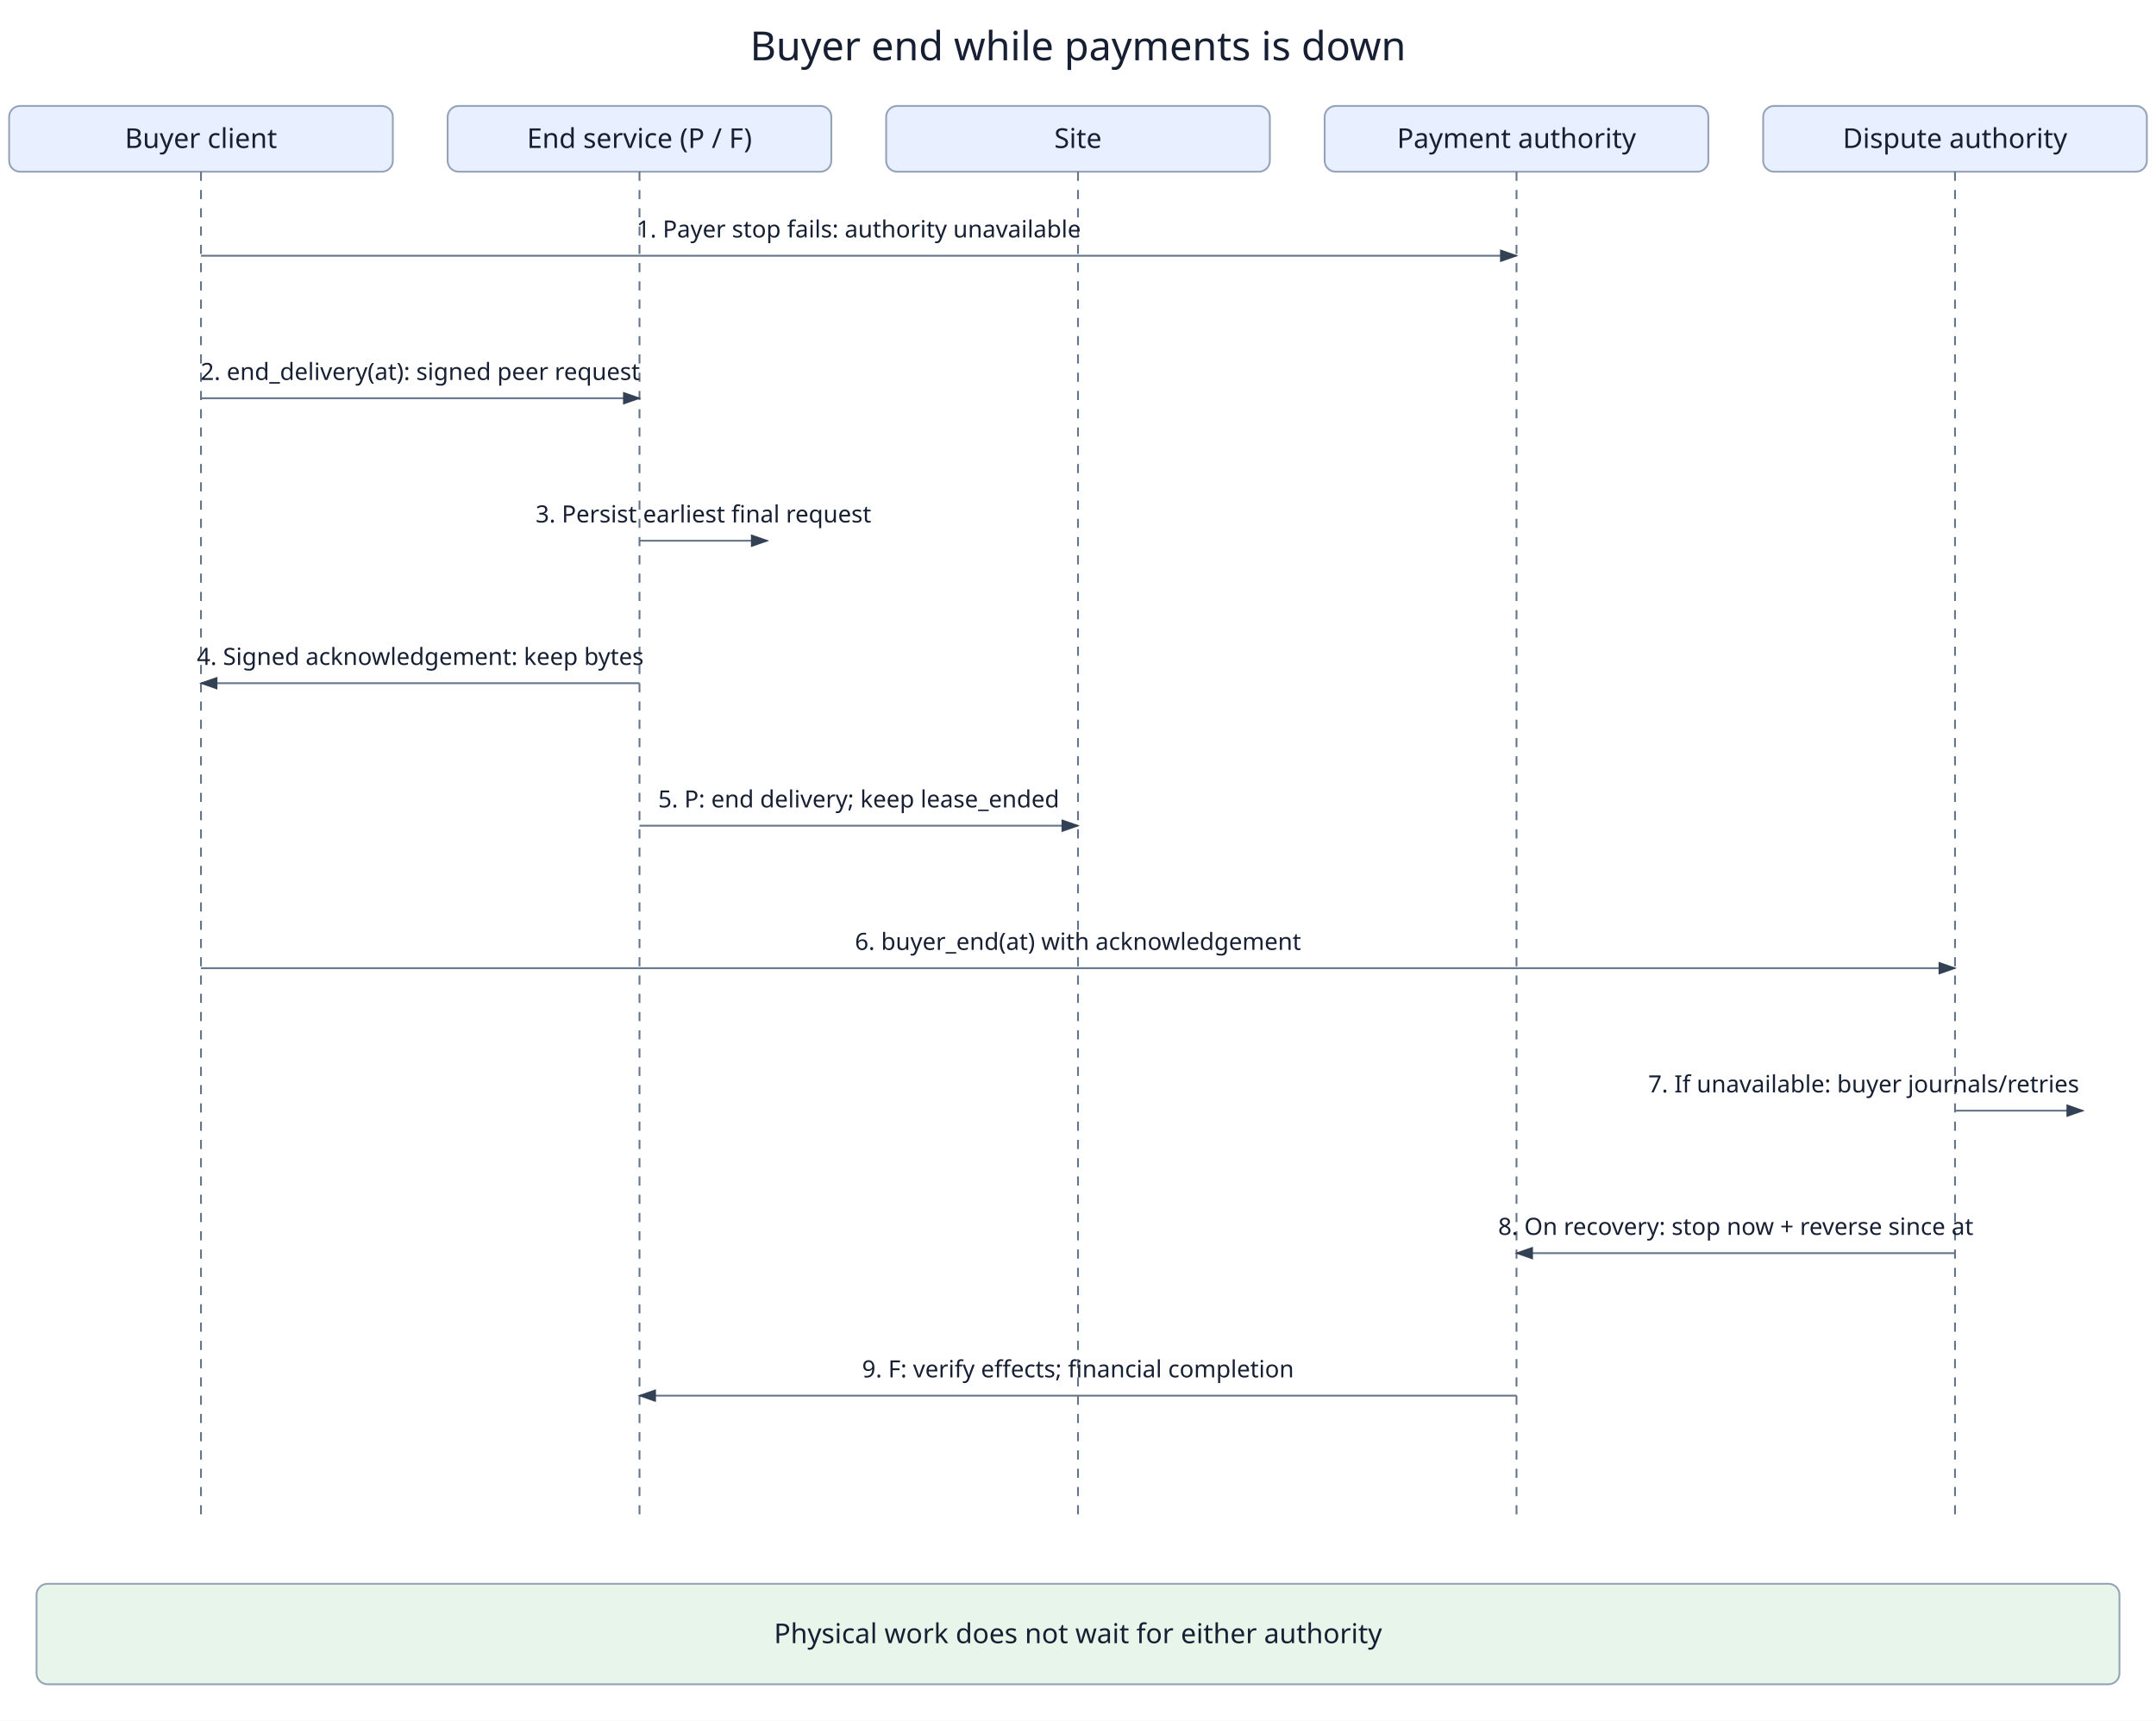
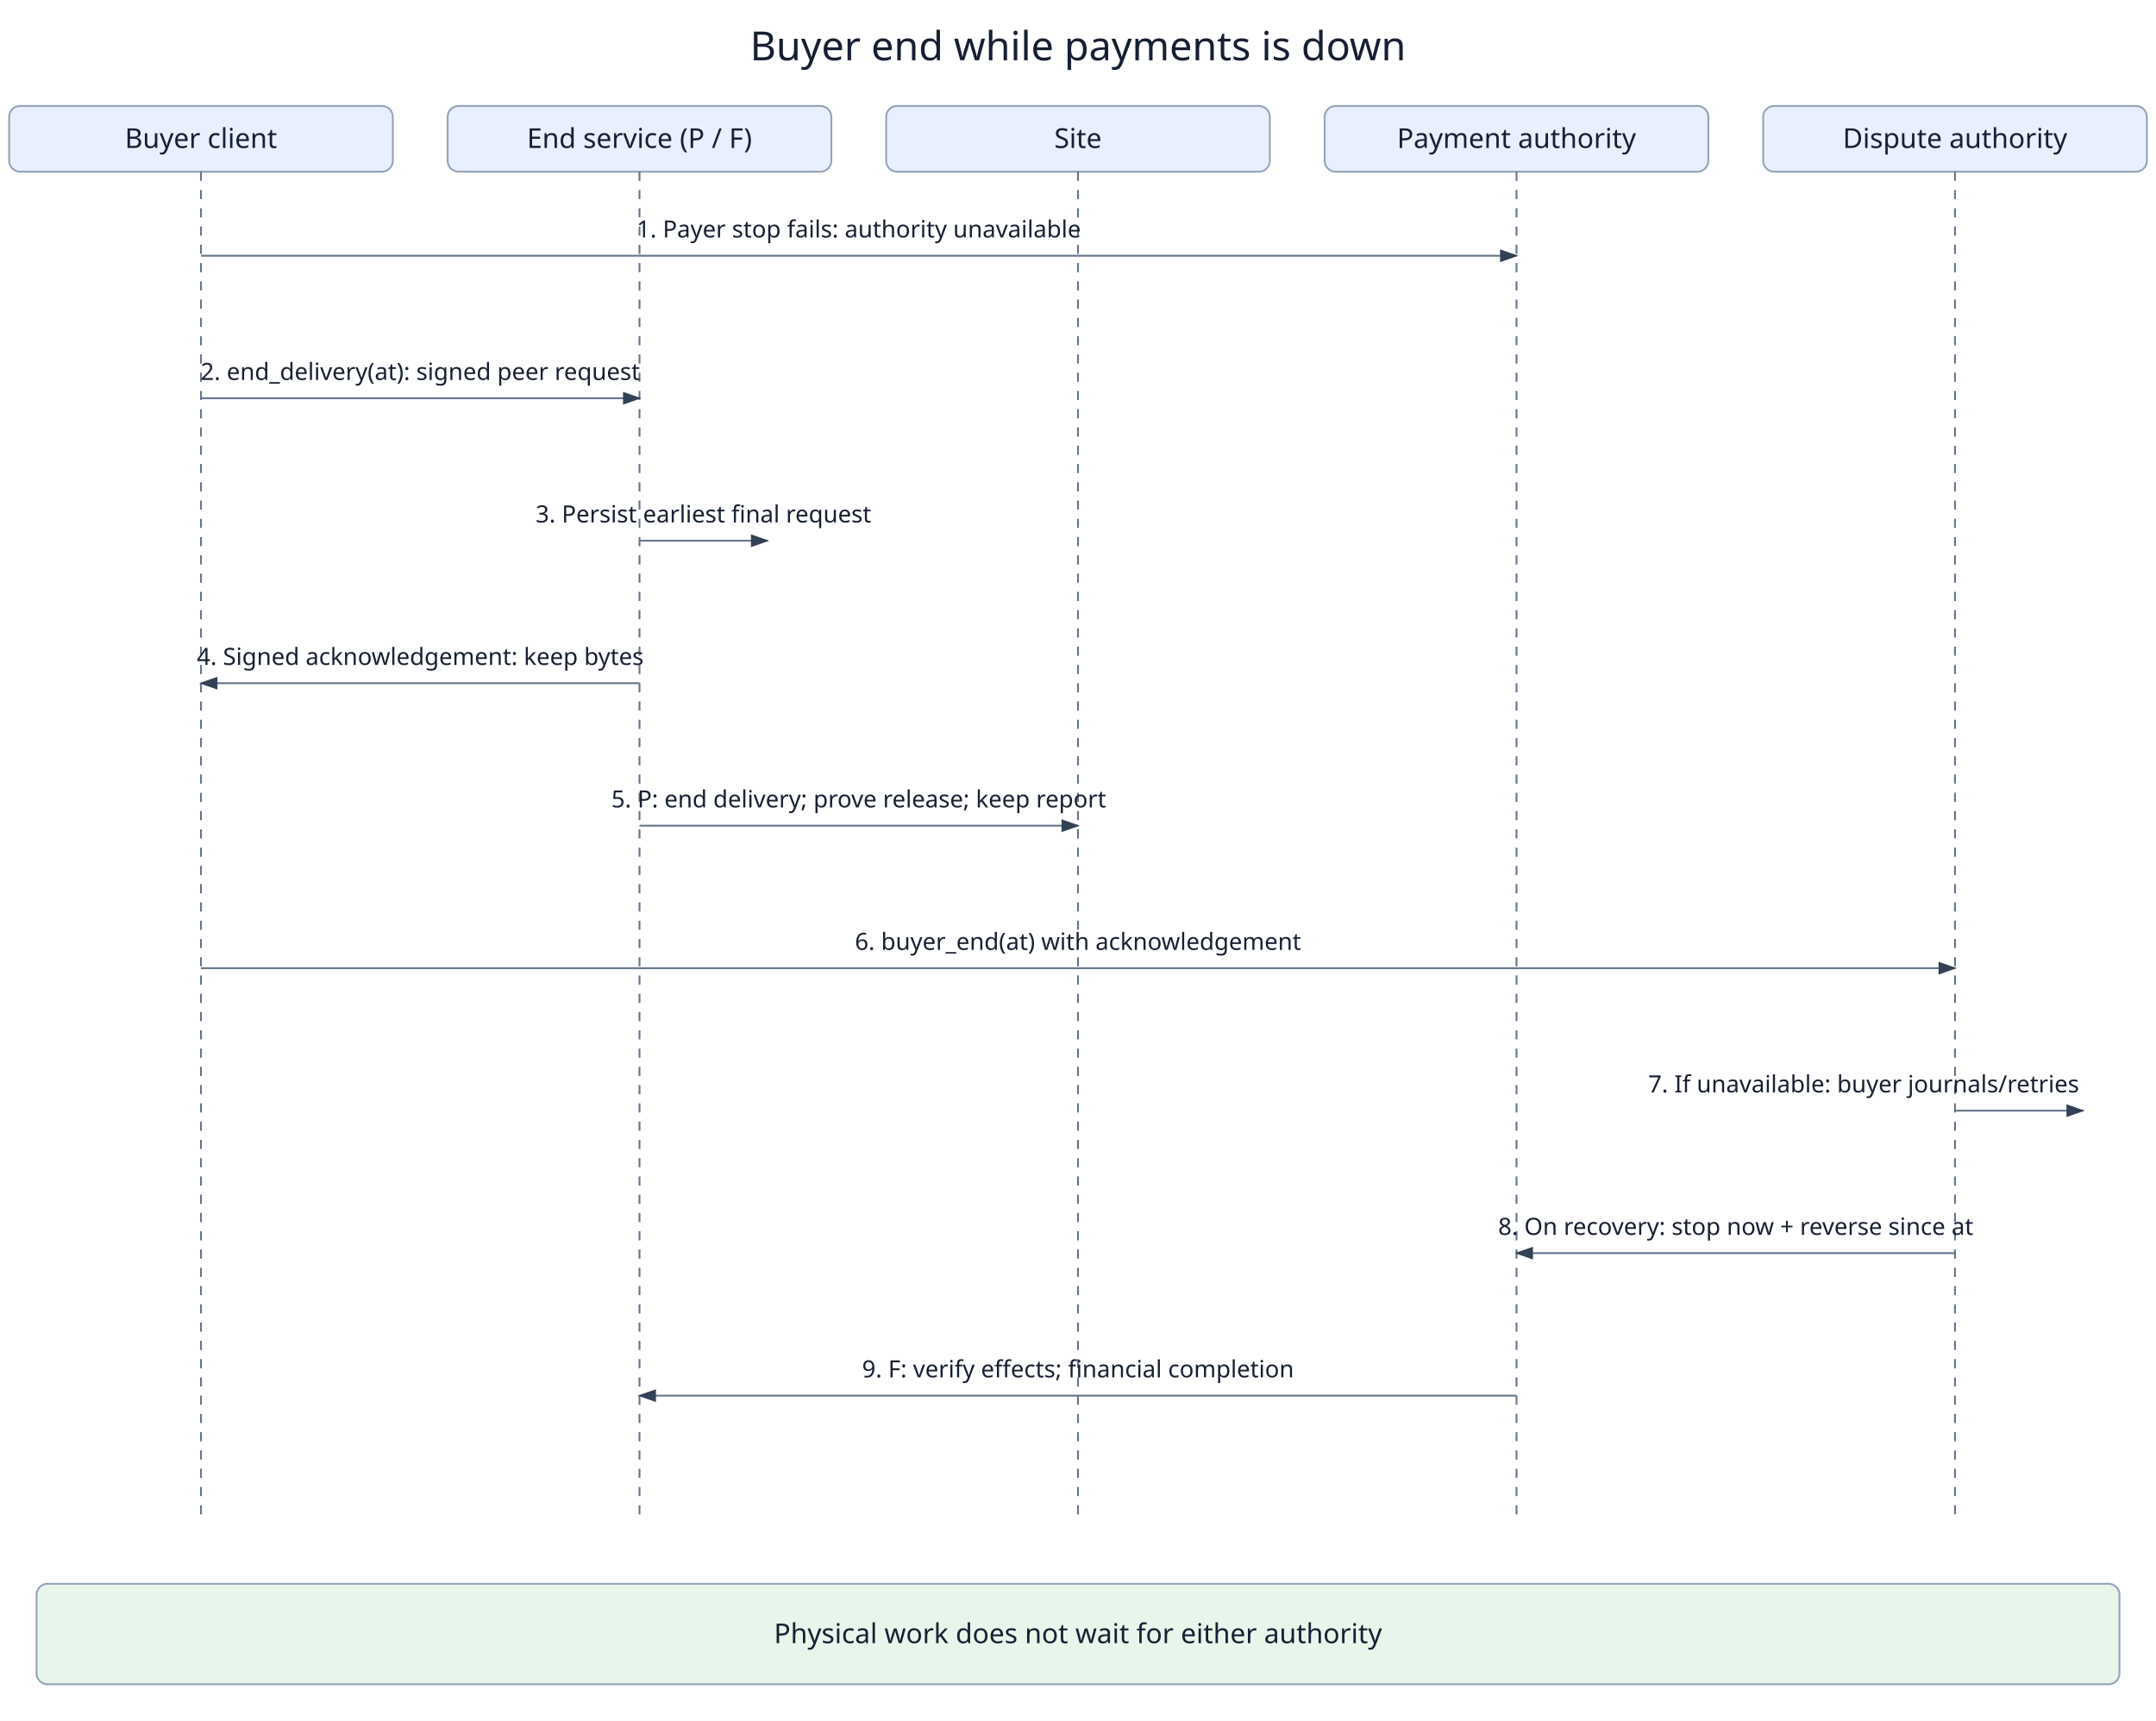
- <svg xmlns="http://www.w3.org/2000/svg" width="1180" height="942" viewBox="0 0 1180 942" content="&lt;mxfile host=&quot;app.diagrams.net&quot;&gt;&lt;diagram name=&quot;Buyer end while payments is down&quot; id=&quot;01-buyer-cancel-payments-down&quot;&gt;&lt;mxGraphModel pageWidth=&quot;1180&quot; pageHeight=&quot;942&quot;&gt;&lt;root&gt;&lt;mxCell id=&quot;0&quot; /&gt;&lt;mxCell id=&quot;1&quot; parent=&quot;0&quot; /&gt;&lt;mxCell id=&quot;title&quot; value=&quot;Buyer end while payments is down&quot; style=&quot;text;fontSize=22;align=center;&quot; vertex=&quot;1&quot; parent=&quot;1&quot;&gt;&lt;mxGeometry x=&quot;20&quot; y=&quot;10&quot; width=&quot;1140&quot; height=&quot;36&quot; as=&quot;geometry&quot; /&gt;&lt;/mxCell&gt;&lt;mxCell id=&quot;head0&quot; value=&quot;Buyer client&quot; style=&quot;rounded=1;fillColor=#e8efff;fontSize=15;&quot; vertex=&quot;1&quot; parent=&quot;1&quot;&gt;&lt;mxGeometry x=&quot;5&quot; y=&quot;58&quot; width=&quot;210&quot; height=&quot;36&quot; as=&quot;geometry&quot; /&gt;&lt;/mxCell&gt;&lt;mxCell id=&quot;line0&quot; style=&quot;dashed=1;endArrow=none;strokeColor=#94a3b8;&quot; edge=&quot;1&quot; parent=&quot;1&quot;&gt;&lt;mxGeometry relative=&quot;1&quot; as=&quot;geometry&quot;&gt;&lt;mxPoint x=&quot;110&quot; y=&quot;94&quot; as=&quot;sourcePoint&quot; /&gt;&lt;mxPoint x=&quot;110&quot; y=&quot;832&quot; as=&quot;targetPoint&quot; /&gt;&lt;/mxGeometry&gt;&lt;/mxCell&gt;&lt;mxCell id=&quot;head1&quot; value=&quot;End service (P / F)&quot; style=&quot;rounded=1;fillColor=#e8efff;fontSize=15;&quot; vertex=&quot;1&quot; parent=&quot;1&quot;&gt;&lt;mxGeometry x=&quot;245&quot; y=&quot;58&quot; width=&quot;210&quot; height=&quot;36&quot; as=&quot;geometry&quot; /&gt;&lt;/mxCell&gt;&lt;mxCell id=&quot;line1&quot; style=&quot;dashed=1;endArrow=none;strokeColor=#94a3b8;&quot; edge=&quot;1&quot; parent=&quot;1&quot;&gt;&lt;mxGeometry relative=&quot;1&quot; as=&quot;geometry&quot;&gt;&lt;mxPoint x=&quot;350&quot; y=&quot;94&quot; as=&quot;sourcePoint&quot; /&gt;&lt;mxPoint x=&quot;350&quot; y=&quot;832&quot; as=&quot;targetPoint&quot; /&gt;&lt;/mxGeometry&gt;&lt;/mxCell&gt;&lt;mxCell id=&quot;head2&quot; value=&quot;Site&quot; style=&quot;rounded=1;fillColor=#e8efff;fontSize=15;&quot; vertex=&quot;1&quot; parent=&quot;1&quot;&gt;&lt;mxGeometry x=&quot;485&quot; y=&quot;58&quot; width=&quot;210&quot; height=&quot;36&quot; as=&quot;geometry&quot; /&gt;&lt;/mxCell&gt;&lt;mxCell id=&quot;line2&quot; style=&quot;dashed=1;endArrow=none;strokeColor=#94a3b8;&quot; edge=&quot;1&quot; parent=&quot;1&quot;&gt;&lt;mxGeometry relative=&quot;1&quot; as=&quot;geometry&quot;&gt;&lt;mxPoint x=&quot;590&quot; y=&quot;94&quot; as=&quot;sourcePoint&quot; /&gt;&lt;mxPoint x=&quot;590&quot; y=&quot;832&quot; as=&quot;targetPoint&quot; /&gt;&lt;/mxGeometry&gt;&lt;/mxCell&gt;&lt;mxCell id=&quot;head3&quot; value=&quot;Payment authority&quot; style=&quot;rounded=1;fillColor=#e8efff;fontSize=15;&quot; vertex=&quot;1&quot; parent=&quot;1&quot;&gt;&lt;mxGeometry x=&quot;725&quot; y=&quot;58&quot; width=&quot;210&quot; height=&quot;36&quot; as=&quot;geometry&quot; /&gt;&lt;/mxCell&gt;&lt;mxCell id=&quot;line3&quot; style=&quot;dashed=1;endArrow=none;strokeColor=#94a3b8;&quot; edge=&quot;1&quot; parent=&quot;1&quot;&gt;&lt;mxGeometry relative=&quot;1&quot; as=&quot;geometry&quot;&gt;&lt;mxPoint x=&quot;830&quot; y=&quot;94&quot; as=&quot;sourcePoint&quot; /&gt;&lt;mxPoint x=&quot;830&quot; y=&quot;832&quot; as=&quot;targetPoint&quot; /&gt;&lt;/mxGeometry&gt;&lt;/mxCell&gt;&lt;mxCell id=&quot;head4&quot; value=&quot;Dispute authority&quot; style=&quot;rounded=1;fillColor=#e8efff;fontSize=15;&quot; vertex=&quot;1&quot; parent=&quot;1&quot;&gt;&lt;mxGeometry x=&quot;965&quot; y=&quot;58&quot; width=&quot;210&quot; height=&quot;36&quot; as=&quot;geometry&quot; /&gt;&lt;/mxCell&gt;&lt;mxCell id=&quot;line4&quot; style=&quot;dashed=1;endArrow=none;strokeColor=#94a3b8;&quot; edge=&quot;1&quot; parent=&quot;1&quot;&gt;&lt;mxGeometry relative=&quot;1&quot; as=&quot;geometry&quot;&gt;&lt;mxPoint x=&quot;1070&quot; y=&quot;94&quot; as=&quot;sourcePoint&quot; /&gt;&lt;mxPoint x=&quot;1070&quot; y=&quot;832&quot; as=&quot;targetPoint&quot; /&gt;&lt;/mxGeometry&gt;&lt;/mxCell&gt;&lt;mxCell id=&quot;edge0&quot; value=&quot;1. Payer stop fails: authority unavailable&quot; style=&quot;endArrow=block;fontSize=13;labelBackgroundColor=#ffffff;&quot; edge=&quot;1&quot; parent=&quot;1&quot;&gt;&lt;mxGeometry relative=&quot;1&quot; as=&quot;geometry&quot;&gt;&lt;mxPoint x=&quot;110&quot; y=&quot;140&quot; as=&quot;sourcePoint&quot; /&gt;&lt;mxPoint x=&quot;830&quot; y=&quot;140&quot; as=&quot;targetPoint&quot; /&gt;&lt;/mxGeometry&gt;&lt;/mxCell&gt;&lt;mxCell id=&quot;edge1&quot; value=&quot;2. end_delivery(at): signed peer request&quot; style=&quot;endArrow=block;fontSize=13;labelBackgroundColor=#ffffff;&quot; edge=&quot;1&quot; parent=&quot;1&quot;&gt;&lt;mxGeometry relative=&quot;1&quot; as=&quot;geometry&quot;&gt;&lt;mxPoint x=&quot;110&quot; y=&quot;218&quot; as=&quot;sourcePoint&quot; /&gt;&lt;mxPoint x=&quot;350&quot; y=&quot;218&quot; as=&quot;targetPoint&quot; /&gt;&lt;/mxGeometry&gt;&lt;/mxCell&gt;&lt;mxCell id=&quot;edge2&quot; value=&quot;3. Persist earliest final request&quot; style=&quot;endArrow=block;fontSize=13;labelBackgroundColor=#ffffff;&quot; edge=&quot;1&quot; parent=&quot;1&quot;&gt;&lt;mxGeometry relative=&quot;1&quot; as=&quot;geometry&quot;&gt;&lt;mxPoint x=&quot;350&quot; y=&quot;296&quot; as=&quot;sourcePoint&quot; /&gt;&lt;mxPoint x=&quot;420&quot; y=&quot;296&quot; as=&quot;targetPoint&quot; /&gt;&lt;/mxGeometry&gt;&lt;/mxCell&gt;&lt;mxCell id=&quot;edge3&quot; value=&quot;4. Signed acknowledgement: keep bytes&quot; style=&quot;endArrow=block;fontSize=13;labelBackgroundColor=#ffffff;&quot; edge=&quot;1&quot; parent=&quot;1&quot;&gt;&lt;mxGeometry relative=&quot;1&quot; as=&quot;geometry&quot;&gt;&lt;mxPoint x=&quot;350&quot; y=&quot;374&quot; as=&quot;sourcePoint&quot; /&gt;&lt;mxPoint x=&quot;110&quot; y=&quot;374&quot; as=&quot;targetPoint&quot; /&gt;&lt;/mxGeometry&gt;&lt;/mxCell&gt;&lt;mxCell id=&quot;edge4&quot; value=&quot;5. P: end delivery; keep lease_ended&quot; style=&quot;endArrow=block;fontSize=13;labelBackgroundColor=#ffffff;&quot; edge=&quot;1&quot; parent=&quot;1&quot;&gt;&lt;mxGeometry relative=&quot;1&quot; as=&quot;geometry&quot;&gt;&lt;mxPoint x=&quot;350&quot; y=&quot;452&quot; as=&quot;sourcePoint&quot; /&gt;&lt;mxPoint x=&quot;590&quot; y=&quot;452&quot; as=&quot;targetPoint&quot; /&gt;&lt;/mxGeometry&gt;&lt;/mxCell&gt;&lt;mxCell id=&quot;edge5&quot; value=&quot;6. buyer_end(at) with acknowledgement&quot; style=&quot;endArrow=block;fontSize=13;labelBackgroundColor=#ffffff;&quot; edge=&quot;1&quot; parent=&quot;1&quot;&gt;&lt;mxGeometry relative=&quot;1&quot; as=&quot;geometry&quot;&gt;&lt;mxPoint x=&quot;110&quot; y=&quot;530&quot; as=&quot;sourcePoint&quot; /&gt;&lt;mxPoint x=&quot;1070&quot; y=&quot;530&quot; as=&quot;targetPoint&quot; /&gt;&lt;/mxGeometry&gt;&lt;/mxCell&gt;&lt;mxCell id=&quot;edge6&quot; value=&quot;7. If unavailable: buyer journals/retries&quot; style=&quot;endArrow=block;fontSize=13;labelBackgroundColor=#ffffff;&quot; edge=&quot;1&quot; parent=&quot;1&quot;&gt;&lt;mxGeometry relative=&quot;1&quot; as=&quot;geometry&quot;&gt;&lt;mxPoint x=&quot;1070&quot; y=&quot;608&quot; as=&quot;sourcePoint&quot; /&gt;&lt;mxPoint x=&quot;1140&quot; y=&quot;608&quot; as=&quot;targetPoint&quot; /&gt;&lt;/mxGeometry&gt;&lt;/mxCell&gt;&lt;mxCell id=&quot;edge7&quot; value=&quot;8. On recovery: stop now + reverse since at&quot; style=&quot;endArrow=block;fontSize=13;labelBackgroundColor=#ffffff;&quot; edge=&quot;1&quot; parent=&quot;1&quot;&gt;&lt;mxGeometry relative=&quot;1&quot; as=&quot;geometry&quot;&gt;&lt;mxPoint x=&quot;1070&quot; y=&quot;686&quot; as=&quot;sourcePoint&quot; /&gt;&lt;mxPoint x=&quot;830&quot; y=&quot;686&quot; as=&quot;targetPoint&quot; /&gt;&lt;/mxGeometry&gt;&lt;/mxCell&gt;&lt;mxCell id=&quot;edge8&quot; value=&quot;9. F: verify effects; financial completion&quot; style=&quot;endArrow=block;fontSize=13;labelBackgroundColor=#ffffff;&quot; edge=&quot;1&quot; parent=&quot;1&quot;&gt;&lt;mxGeometry relative=&quot;1&quot; as=&quot;geometry&quot;&gt;&lt;mxPoint x=&quot;830&quot; y=&quot;764&quot; as=&quot;sourcePoint&quot; /&gt;&lt;mxPoint x=&quot;350&quot; y=&quot;764&quot; as=&quot;targetPoint&quot; /&gt;&lt;/mxGeometry&gt;&lt;/mxCell&gt;&lt;mxCell id=&quot;outcome&quot; value=&quot;Physical work does not wait for either authority&quot; style=&quot;rounded=1;fillColor=#e8f5eb;fontSize=15;&quot; vertex=&quot;1&quot; parent=&quot;1&quot;&gt;&lt;mxGeometry x=&quot;20&quot; y=&quot;867&quot; width=&quot;1140&quot; height=&quot;55&quot; as=&quot;geometry&quot; /&gt;&lt;/mxCell&gt;&lt;/root&gt;&lt;/mxGraphModel&gt;&lt;/diagram&gt;&lt;/mxfile&gt;">
+ <svg xmlns="http://www.w3.org/2000/svg" width="1180" height="942" viewBox="0 0 1180 942" content="&lt;mxfile host=&quot;app.diagrams.net&quot;&gt;&lt;diagram name=&quot;Buyer end while payments is down&quot; id=&quot;01-buyer-cancel-payments-down&quot;&gt;&lt;mxGraphModel pageWidth=&quot;1180&quot; pageHeight=&quot;942&quot;&gt;&lt;root&gt;&lt;mxCell id=&quot;0&quot; /&gt;&lt;mxCell id=&quot;1&quot; parent=&quot;0&quot; /&gt;&lt;mxCell id=&quot;title&quot; value=&quot;Buyer end while payments is down&quot; style=&quot;text;fontSize=22;align=center;&quot; vertex=&quot;1&quot; parent=&quot;1&quot;&gt;&lt;mxGeometry x=&quot;20&quot; y=&quot;10&quot; width=&quot;1140&quot; height=&quot;36&quot; as=&quot;geometry&quot; /&gt;&lt;/mxCell&gt;&lt;mxCell id=&quot;head0&quot; value=&quot;Buyer client&quot; style=&quot;rounded=1;fillColor=#e8efff;fontSize=15;&quot; vertex=&quot;1&quot; parent=&quot;1&quot;&gt;&lt;mxGeometry x=&quot;5&quot; y=&quot;58&quot; width=&quot;210&quot; height=&quot;36&quot; as=&quot;geometry&quot; /&gt;&lt;/mxCell&gt;&lt;mxCell id=&quot;line0&quot; style=&quot;dashed=1;endArrow=none;strokeColor=#94a3b8;&quot; edge=&quot;1&quot; parent=&quot;1&quot;&gt;&lt;mxGeometry relative=&quot;1&quot; as=&quot;geometry&quot;&gt;&lt;mxPoint x=&quot;110&quot; y=&quot;94&quot; as=&quot;sourcePoint&quot; /&gt;&lt;mxPoint x=&quot;110&quot; y=&quot;832&quot; as=&quot;targetPoint&quot; /&gt;&lt;/mxGeometry&gt;&lt;/mxCell&gt;&lt;mxCell id=&quot;head1&quot; value=&quot;End service (P / F)&quot; style=&quot;rounded=1;fillColor=#e8efff;fontSize=15;&quot; vertex=&quot;1&quot; parent=&quot;1&quot;&gt;&lt;mxGeometry x=&quot;245&quot; y=&quot;58&quot; width=&quot;210&quot; height=&quot;36&quot; as=&quot;geometry&quot; /&gt;&lt;/mxCell&gt;&lt;mxCell id=&quot;line1&quot; style=&quot;dashed=1;endArrow=none;strokeColor=#94a3b8;&quot; edge=&quot;1&quot; parent=&quot;1&quot;&gt;&lt;mxGeometry relative=&quot;1&quot; as=&quot;geometry&quot;&gt;&lt;mxPoint x=&quot;350&quot; y=&quot;94&quot; as=&quot;sourcePoint&quot; /&gt;&lt;mxPoint x=&quot;350&quot; y=&quot;832&quot; as=&quot;targetPoint&quot; /&gt;&lt;/mxGeometry&gt;&lt;/mxCell&gt;&lt;mxCell id=&quot;head2&quot; value=&quot;Site&quot; style=&quot;rounded=1;fillColor=#e8efff;fontSize=15;&quot; vertex=&quot;1&quot; parent=&quot;1&quot;&gt;&lt;mxGeometry x=&quot;485&quot; y=&quot;58&quot; width=&quot;210&quot; height=&quot;36&quot; as=&quot;geometry&quot; /&gt;&lt;/mxCell&gt;&lt;mxCell id=&quot;line2&quot; style=&quot;dashed=1;endArrow=none;strokeColor=#94a3b8;&quot; edge=&quot;1&quot; parent=&quot;1&quot;&gt;&lt;mxGeometry relative=&quot;1&quot; as=&quot;geometry&quot;&gt;&lt;mxPoint x=&quot;590&quot; y=&quot;94&quot; as=&quot;sourcePoint&quot; /&gt;&lt;mxPoint x=&quot;590&quot; y=&quot;832&quot; as=&quot;targetPoint&quot; /&gt;&lt;/mxGeometry&gt;&lt;/mxCell&gt;&lt;mxCell id=&quot;head3&quot; value=&quot;Payment authority&quot; style=&quot;rounded=1;fillColor=#e8efff;fontSize=15;&quot; vertex=&quot;1&quot; parent=&quot;1&quot;&gt;&lt;mxGeometry x=&quot;725&quot; y=&quot;58&quot; width=&quot;210&quot; height=&quot;36&quot; as=&quot;geometry&quot; /&gt;&lt;/mxCell&gt;&lt;mxCell id=&quot;line3&quot; style=&quot;dashed=1;endArrow=none;strokeColor=#94a3b8;&quot; edge=&quot;1&quot; parent=&quot;1&quot;&gt;&lt;mxGeometry relative=&quot;1&quot; as=&quot;geometry&quot;&gt;&lt;mxPoint x=&quot;830&quot; y=&quot;94&quot; as=&quot;sourcePoint&quot; /&gt;&lt;mxPoint x=&quot;830&quot; y=&quot;832&quot; as=&quot;targetPoint&quot; /&gt;&lt;/mxGeometry&gt;&lt;/mxCell&gt;&lt;mxCell id=&quot;head4&quot; value=&quot;Dispute authority&quot; style=&quot;rounded=1;fillColor=#e8efff;fontSize=15;&quot; vertex=&quot;1&quot; parent=&quot;1&quot;&gt;&lt;mxGeometry x=&quot;965&quot; y=&quot;58&quot; width=&quot;210&quot; height=&quot;36&quot; as=&quot;geometry&quot; /&gt;&lt;/mxCell&gt;&lt;mxCell id=&quot;line4&quot; style=&quot;dashed=1;endArrow=none;strokeColor=#94a3b8;&quot; edge=&quot;1&quot; parent=&quot;1&quot;&gt;&lt;mxGeometry relative=&quot;1&quot; as=&quot;geometry&quot;&gt;&lt;mxPoint x=&quot;1070&quot; y=&quot;94&quot; as=&quot;sourcePoint&quot; /&gt;&lt;mxPoint x=&quot;1070&quot; y=&quot;832&quot; as=&quot;targetPoint&quot; /&gt;&lt;/mxGeometry&gt;&lt;/mxCell&gt;&lt;mxCell id=&quot;edge0&quot; value=&quot;1. Payer stop fails: authority unavailable&quot; style=&quot;endArrow=block;fontSize=13;labelBackgroundColor=#ffffff;&quot; edge=&quot;1&quot; parent=&quot;1&quot;&gt;&lt;mxGeometry relative=&quot;1&quot; as=&quot;geometry&quot;&gt;&lt;mxPoint x=&quot;110&quot; y=&quot;140&quot; as=&quot;sourcePoint&quot; /&gt;&lt;mxPoint x=&quot;830&quot; y=&quot;140&quot; as=&quot;targetPoint&quot; /&gt;&lt;/mxGeometry&gt;&lt;/mxCell&gt;&lt;mxCell id=&quot;edge1&quot; value=&quot;2. end_delivery(at): signed peer request&quot; style=&quot;endArrow=block;fontSize=13;labelBackgroundColor=#ffffff;&quot; edge=&quot;1&quot; parent=&quot;1&quot;&gt;&lt;mxGeometry relative=&quot;1&quot; as=&quot;geometry&quot;&gt;&lt;mxPoint x=&quot;110&quot; y=&quot;218&quot; as=&quot;sourcePoint&quot; /&gt;&lt;mxPoint x=&quot;350&quot; y=&quot;218&quot; as=&quot;targetPoint&quot; /&gt;&lt;/mxGeometry&gt;&lt;/mxCell&gt;&lt;mxCell id=&quot;edge2&quot; value=&quot;3. Persist earliest final request&quot; style=&quot;endArrow=block;fontSize=13;labelBackgroundColor=#ffffff;&quot; edge=&quot;1&quot; parent=&quot;1&quot;&gt;&lt;mxGeometry relative=&quot;1&quot; as=&quot;geometry&quot;&gt;&lt;mxPoint x=&quot;350&quot; y=&quot;296&quot; as=&quot;sourcePoint&quot; /&gt;&lt;mxPoint x=&quot;420&quot; y=&quot;296&quot; as=&quot;targetPoint&quot; /&gt;&lt;/mxGeometry&gt;&lt;/mxCell&gt;&lt;mxCell id=&quot;edge3&quot; value=&quot;4. Signed acknowledgement: keep bytes&quot; style=&quot;endArrow=block;fontSize=13;labelBackgroundColor=#ffffff;&quot; edge=&quot;1&quot; parent=&quot;1&quot;&gt;&lt;mxGeometry relative=&quot;1&quot; as=&quot;geometry&quot;&gt;&lt;mxPoint x=&quot;350&quot; y=&quot;374&quot; as=&quot;sourcePoint&quot; /&gt;&lt;mxPoint x=&quot;110&quot; y=&quot;374&quot; as=&quot;targetPoint&quot; /&gt;&lt;/mxGeometry&gt;&lt;/mxCell&gt;&lt;mxCell id=&quot;edge4&quot; value=&quot;5. P: end delivery; prove release; keep report&quot; style=&quot;endArrow=block;fontSize=13;labelBackgroundColor=#ffffff;&quot; edge=&quot;1&quot; parent=&quot;1&quot;&gt;&lt;mxGeometry relative=&quot;1&quot; as=&quot;geometry&quot;&gt;&lt;mxPoint x=&quot;350&quot; y=&quot;452&quot; as=&quot;sourcePoint&quot; /&gt;&lt;mxPoint x=&quot;590&quot; y=&quot;452&quot; as=&quot;targetPoint&quot; /&gt;&lt;/mxGeometry&gt;&lt;/mxCell&gt;&lt;mxCell id=&quot;edge5&quot; value=&quot;6. buyer_end(at) with acknowledgement&quot; style=&quot;endArrow=block;fontSize=13;labelBackgroundColor=#ffffff;&quot; edge=&quot;1&quot; parent=&quot;1&quot;&gt;&lt;mxGeometry relative=&quot;1&quot; as=&quot;geometry&quot;&gt;&lt;mxPoint x=&quot;110&quot; y=&quot;530&quot; as=&quot;sourcePoint&quot; /&gt;&lt;mxPoint x=&quot;1070&quot; y=&quot;530&quot; as=&quot;targetPoint&quot; /&gt;&lt;/mxGeometry&gt;&lt;/mxCell&gt;&lt;mxCell id=&quot;edge6&quot; value=&quot;7. If unavailable: buyer journals/retries&quot; style=&quot;endArrow=block;fontSize=13;labelBackgroundColor=#ffffff;&quot; edge=&quot;1&quot; parent=&quot;1&quot;&gt;&lt;mxGeometry relative=&quot;1&quot; as=&quot;geometry&quot;&gt;&lt;mxPoint x=&quot;1070&quot; y=&quot;608&quot; as=&quot;sourcePoint&quot; /&gt;&lt;mxPoint x=&quot;1140&quot; y=&quot;608&quot; as=&quot;targetPoint&quot; /&gt;&lt;/mxGeometry&gt;&lt;/mxCell&gt;&lt;mxCell id=&quot;edge7&quot; value=&quot;8. On recovery: stop now + reverse since at&quot; style=&quot;endArrow=block;fontSize=13;labelBackgroundColor=#ffffff;&quot; edge=&quot;1&quot; parent=&quot;1&quot;&gt;&lt;mxGeometry relative=&quot;1&quot; as=&quot;geometry&quot;&gt;&lt;mxPoint x=&quot;1070&quot; y=&quot;686&quot; as=&quot;sourcePoint&quot; /&gt;&lt;mxPoint x=&quot;830&quot; y=&quot;686&quot; as=&quot;targetPoint&quot; /&gt;&lt;/mxGeometry&gt;&lt;/mxCell&gt;&lt;mxCell id=&quot;edge8&quot; value=&quot;9. F: verify effects; financial completion&quot; style=&quot;endArrow=block;fontSize=13;labelBackgroundColor=#ffffff;&quot; edge=&quot;1&quot; parent=&quot;1&quot;&gt;&lt;mxGeometry relative=&quot;1&quot; as=&quot;geometry&quot;&gt;&lt;mxPoint x=&quot;830&quot; y=&quot;764&quot; as=&quot;sourcePoint&quot; /&gt;&lt;mxPoint x=&quot;350&quot; y=&quot;764&quot; as=&quot;targetPoint&quot; /&gt;&lt;/mxGeometry&gt;&lt;/mxCell&gt;&lt;mxCell id=&quot;outcome&quot; value=&quot;Physical work does not wait for either authority&quot; style=&quot;rounded=1;fillColor=#e8f5eb;fontSize=15;&quot; vertex=&quot;1&quot; parent=&quot;1&quot;&gt;&lt;mxGeometry x=&quot;20&quot; y=&quot;867&quot; width=&quot;1140&quot; height=&quot;55&quot; as=&quot;geometry&quot; /&gt;&lt;/mxCell&gt;&lt;/root&gt;&lt;/mxGraphModel&gt;&lt;/diagram&gt;&lt;/mxfile&gt;">
  <defs>
    <marker id="arrow" markerWidth="10" markerHeight="7" refX="9" refY="3.5" orient="auto">
      <polygon points="0 0, 10 3.5, 0 7" fill="#334155" />
    </marker>
  </defs>
  <rect width="100%" height="100%" fill="white" />
  <text x="590.0" y="33.0" text-anchor="middle" font-family="sans-serif" font-size="22" fill="#172033">Buyer end while payments is down</text>
  <rect x="5.0" y="58.0" width="210.0" height="36.0" rx="6" fill="#e8efff" stroke="#94a3b8" />
  <text x="110.0" y="81.0" text-anchor="middle" font-family="sans-serif" font-size="15" fill="#172033">Buyer client</text>
  <line x1="110" y1="94" x2="110" y2="832" stroke="#64748b" stroke-dasharray="5 5" />
  <rect x="245.0" y="58.0" width="210.0" height="36.0" rx="6" fill="#e8efff" stroke="#94a3b8" />
  <text x="350.0" y="81.0" text-anchor="middle" font-family="sans-serif" font-size="15" fill="#172033">End service (P / F)</text>
  <line x1="350" y1="94" x2="350" y2="832" stroke="#64748b" stroke-dasharray="5 5" />
  <rect x="485.0" y="58.0" width="210.0" height="36.0" rx="6" fill="#e8efff" stroke="#94a3b8" />
  <text x="590.0" y="81.0" text-anchor="middle" font-family="sans-serif" font-size="15" fill="#172033">Site</text>
  <line x1="590" y1="94" x2="590" y2="832" stroke="#64748b" stroke-dasharray="5 5" />
  <rect x="725.0" y="58.0" width="210.0" height="36.0" rx="6" fill="#e8efff" stroke="#94a3b8" />
  <text x="830.0" y="81.0" text-anchor="middle" font-family="sans-serif" font-size="15" fill="#172033">Payment authority</text>
  <line x1="830" y1="94" x2="830" y2="832" stroke="#64748b" stroke-dasharray="5 5" />
  <rect x="965.0" y="58.0" width="210.0" height="36.0" rx="6" fill="#e8efff" stroke="#94a3b8" />
  <text x="1070.0" y="81.0" text-anchor="middle" font-family="sans-serif" font-size="15" fill="#172033">Dispute authority</text>
  <line x1="1070" y1="94" x2="1070" y2="832" stroke="#64748b" stroke-dasharray="5 5" />
  <line x1="110" y1="140" x2="830" y2="140" stroke="#64748b" marker-end="url(#arrow)" />
  <text x="470.0" y="130.0" text-anchor="middle" font-family="sans-serif" font-size="13" fill="#172033">1. Payer stop fails: authority unavailable</text>
  <line x1="110" y1="218" x2="350" y2="218" stroke="#64748b" marker-end="url(#arrow)" />
  <text x="230.0" y="208.0" text-anchor="middle" font-family="sans-serif" font-size="13" fill="#172033">2. end_delivery(at): signed peer request</text>
  <line x1="350" y1="296" x2="420" y2="296" stroke="#64748b" marker-end="url(#arrow)" />
  <text x="385.0" y="286.0" text-anchor="middle" font-family="sans-serif" font-size="13" fill="#172033">3. Persist earliest final request</text>
  <line x1="350" y1="374" x2="110" y2="374" stroke="#64748b" marker-end="url(#arrow)" />
  <text x="230.0" y="364.0" text-anchor="middle" font-family="sans-serif" font-size="13" fill="#172033">4. Signed acknowledgement: keep bytes</text>
  <line x1="350" y1="452" x2="590" y2="452" stroke="#64748b" marker-end="url(#arrow)" />
-   <text x="470.0" y="442.0" text-anchor="middle" font-family="sans-serif" font-size="13" fill="#172033">5. P: end delivery; keep lease_ended</text>
+   <text x="470.0" y="442.0" text-anchor="middle" font-family="sans-serif" font-size="13" fill="#172033">5. P: end delivery; prove release; keep report</text>
  <line x1="110" y1="530" x2="1070" y2="530" stroke="#64748b" marker-end="url(#arrow)" />
  <text x="590.0" y="520.0" text-anchor="middle" font-family="sans-serif" font-size="13" fill="#172033">6. buyer_end(at) with acknowledgement</text>
  <line x1="1070" y1="608" x2="1140" y2="608" stroke="#64748b" marker-end="url(#arrow)" />
  <text x="1020" y="598.0" text-anchor="middle" font-family="sans-serif" font-size="13" fill="#172033">7. If unavailable: buyer journals/retries</text>
  <line x1="1070" y1="686" x2="830" y2="686" stroke="#64748b" marker-end="url(#arrow)" />
  <text x="950.0" y="676.0" text-anchor="middle" font-family="sans-serif" font-size="13" fill="#172033">8. On recovery: stop now + reverse since at</text>
  <line x1="830" y1="764" x2="350" y2="764" stroke="#64748b" marker-end="url(#arrow)" />
  <text x="590.0" y="754.0" text-anchor="middle" font-family="sans-serif" font-size="13" fill="#172033">9. F: verify effects; financial completion</text>
  <rect x="20.0" y="867.0" width="1140.0" height="55.0" rx="6" fill="#e8f5eb" stroke="#94a3b8" />
  <text x="590.0" y="899.5" text-anchor="middle" font-family="sans-serif" font-size="15" fill="#172033">Physical work does not wait for either authority</text>
</svg>
